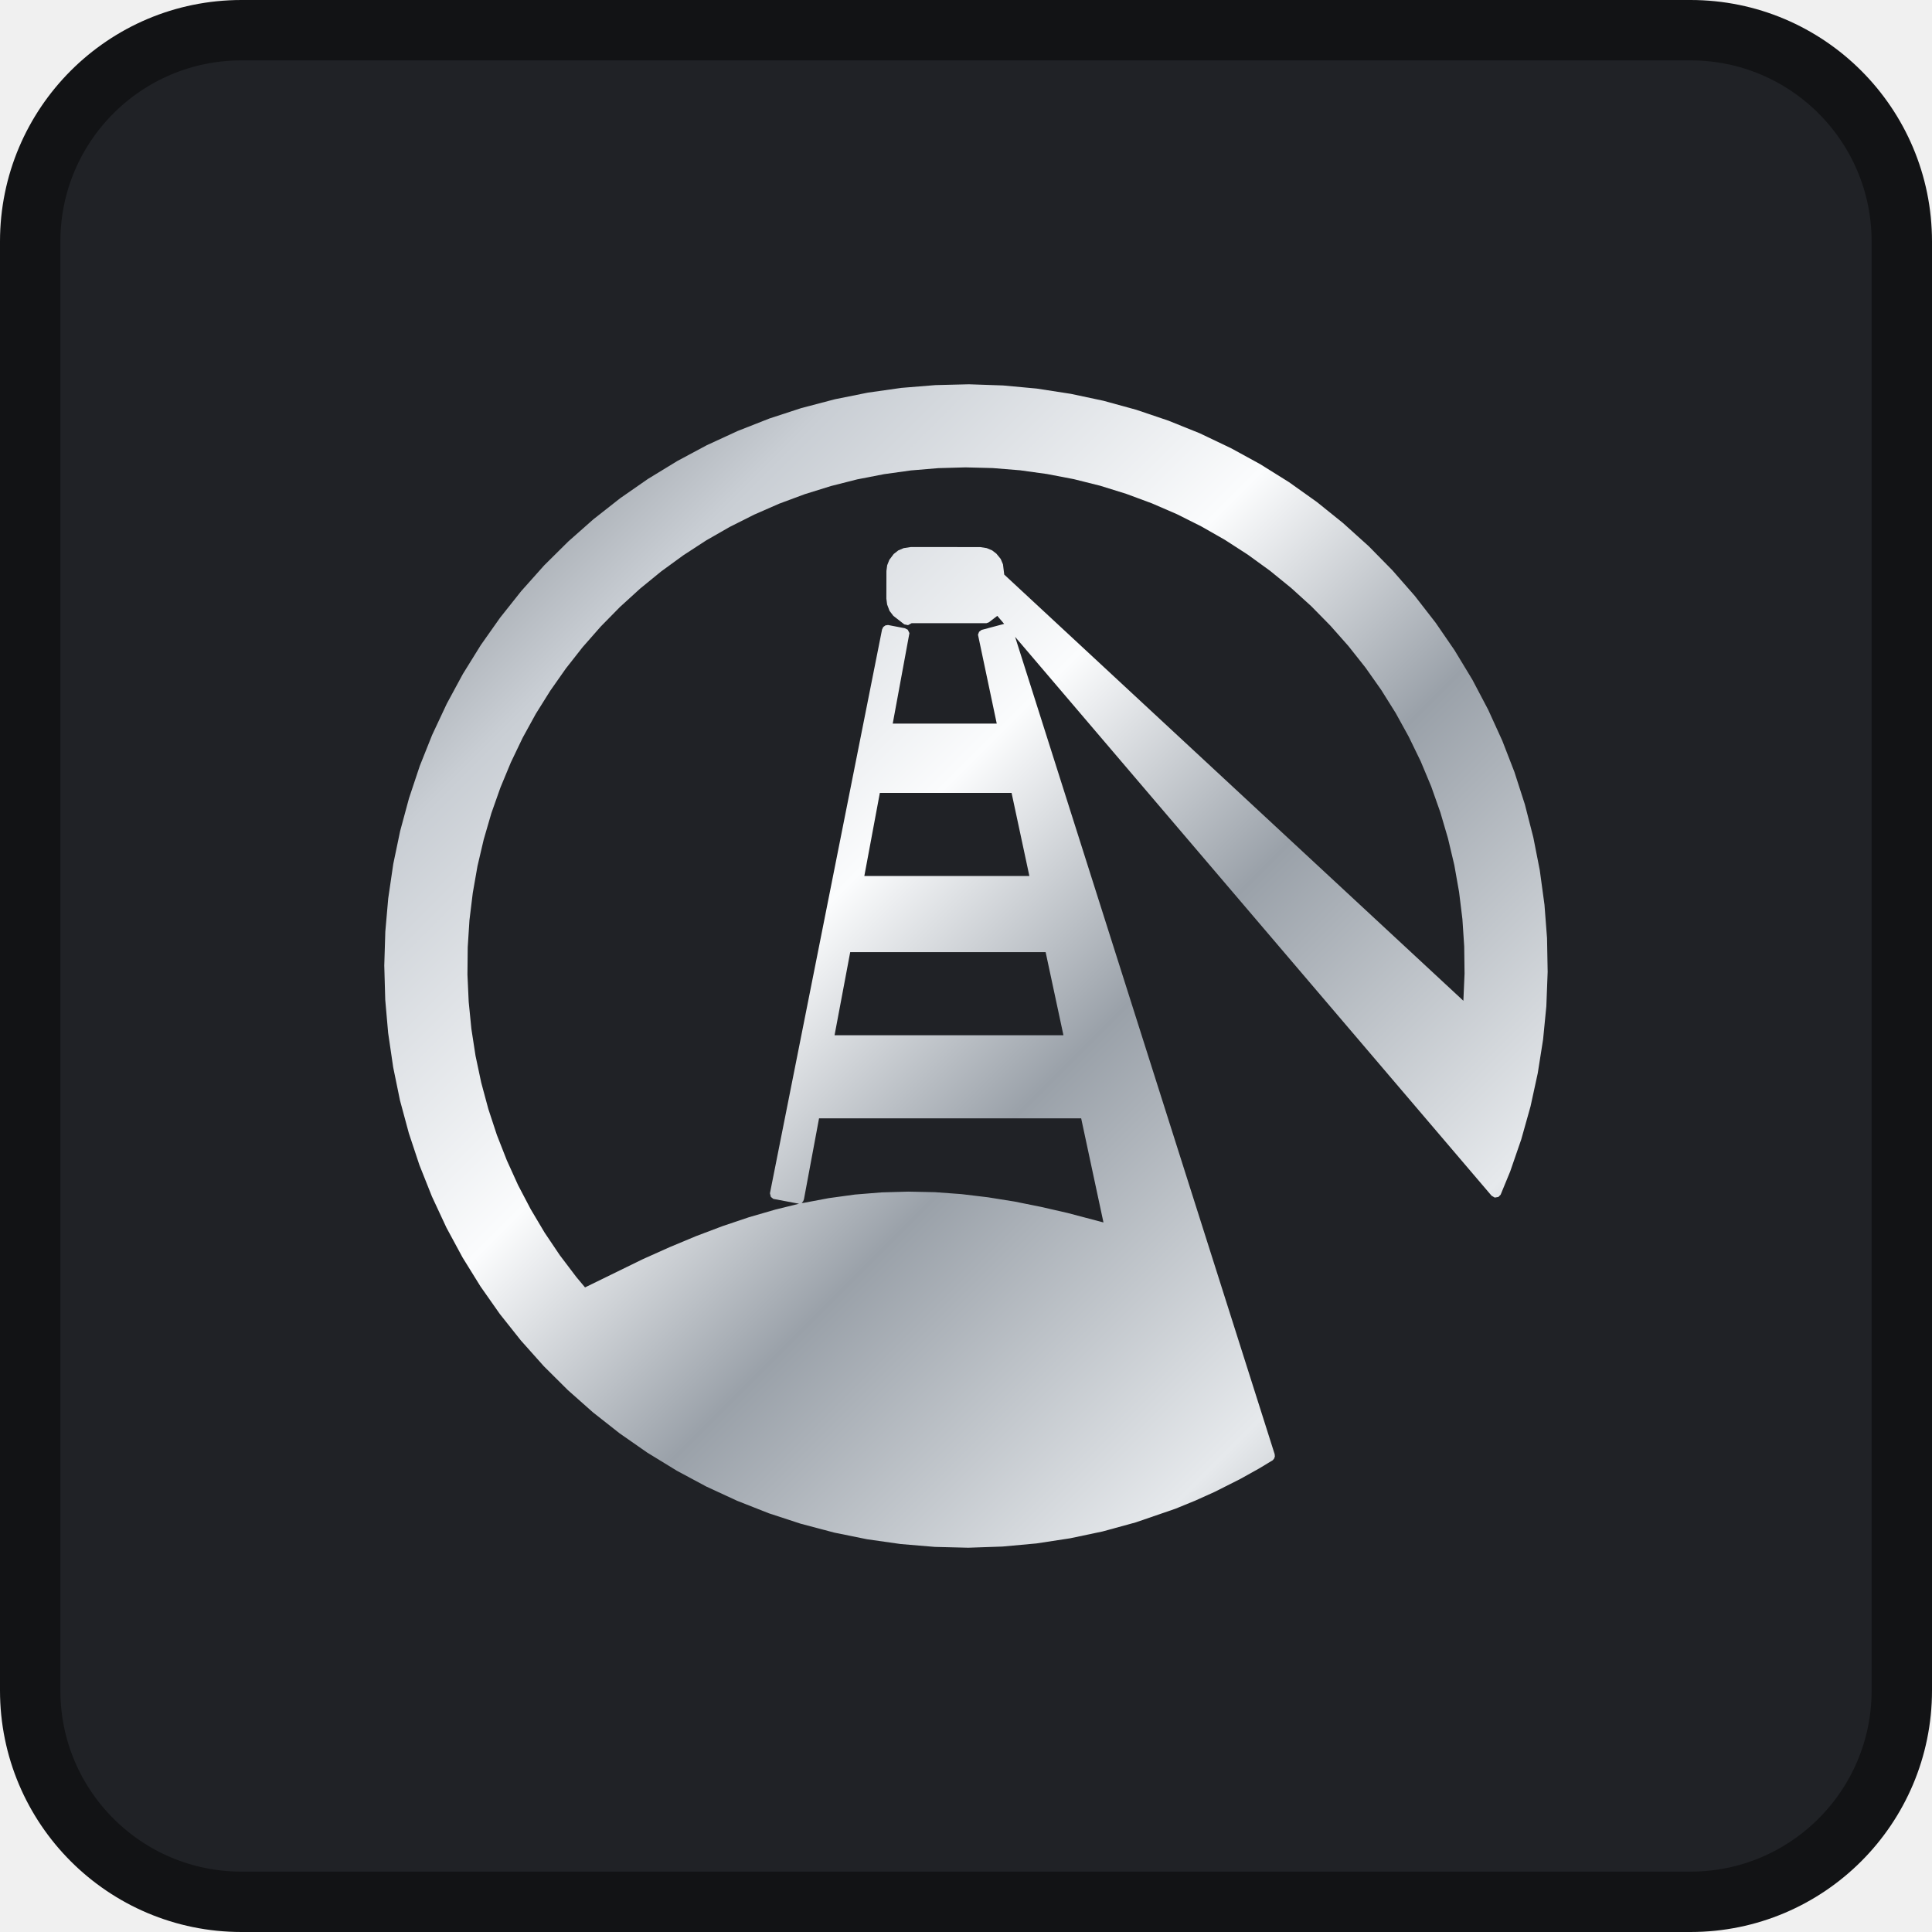
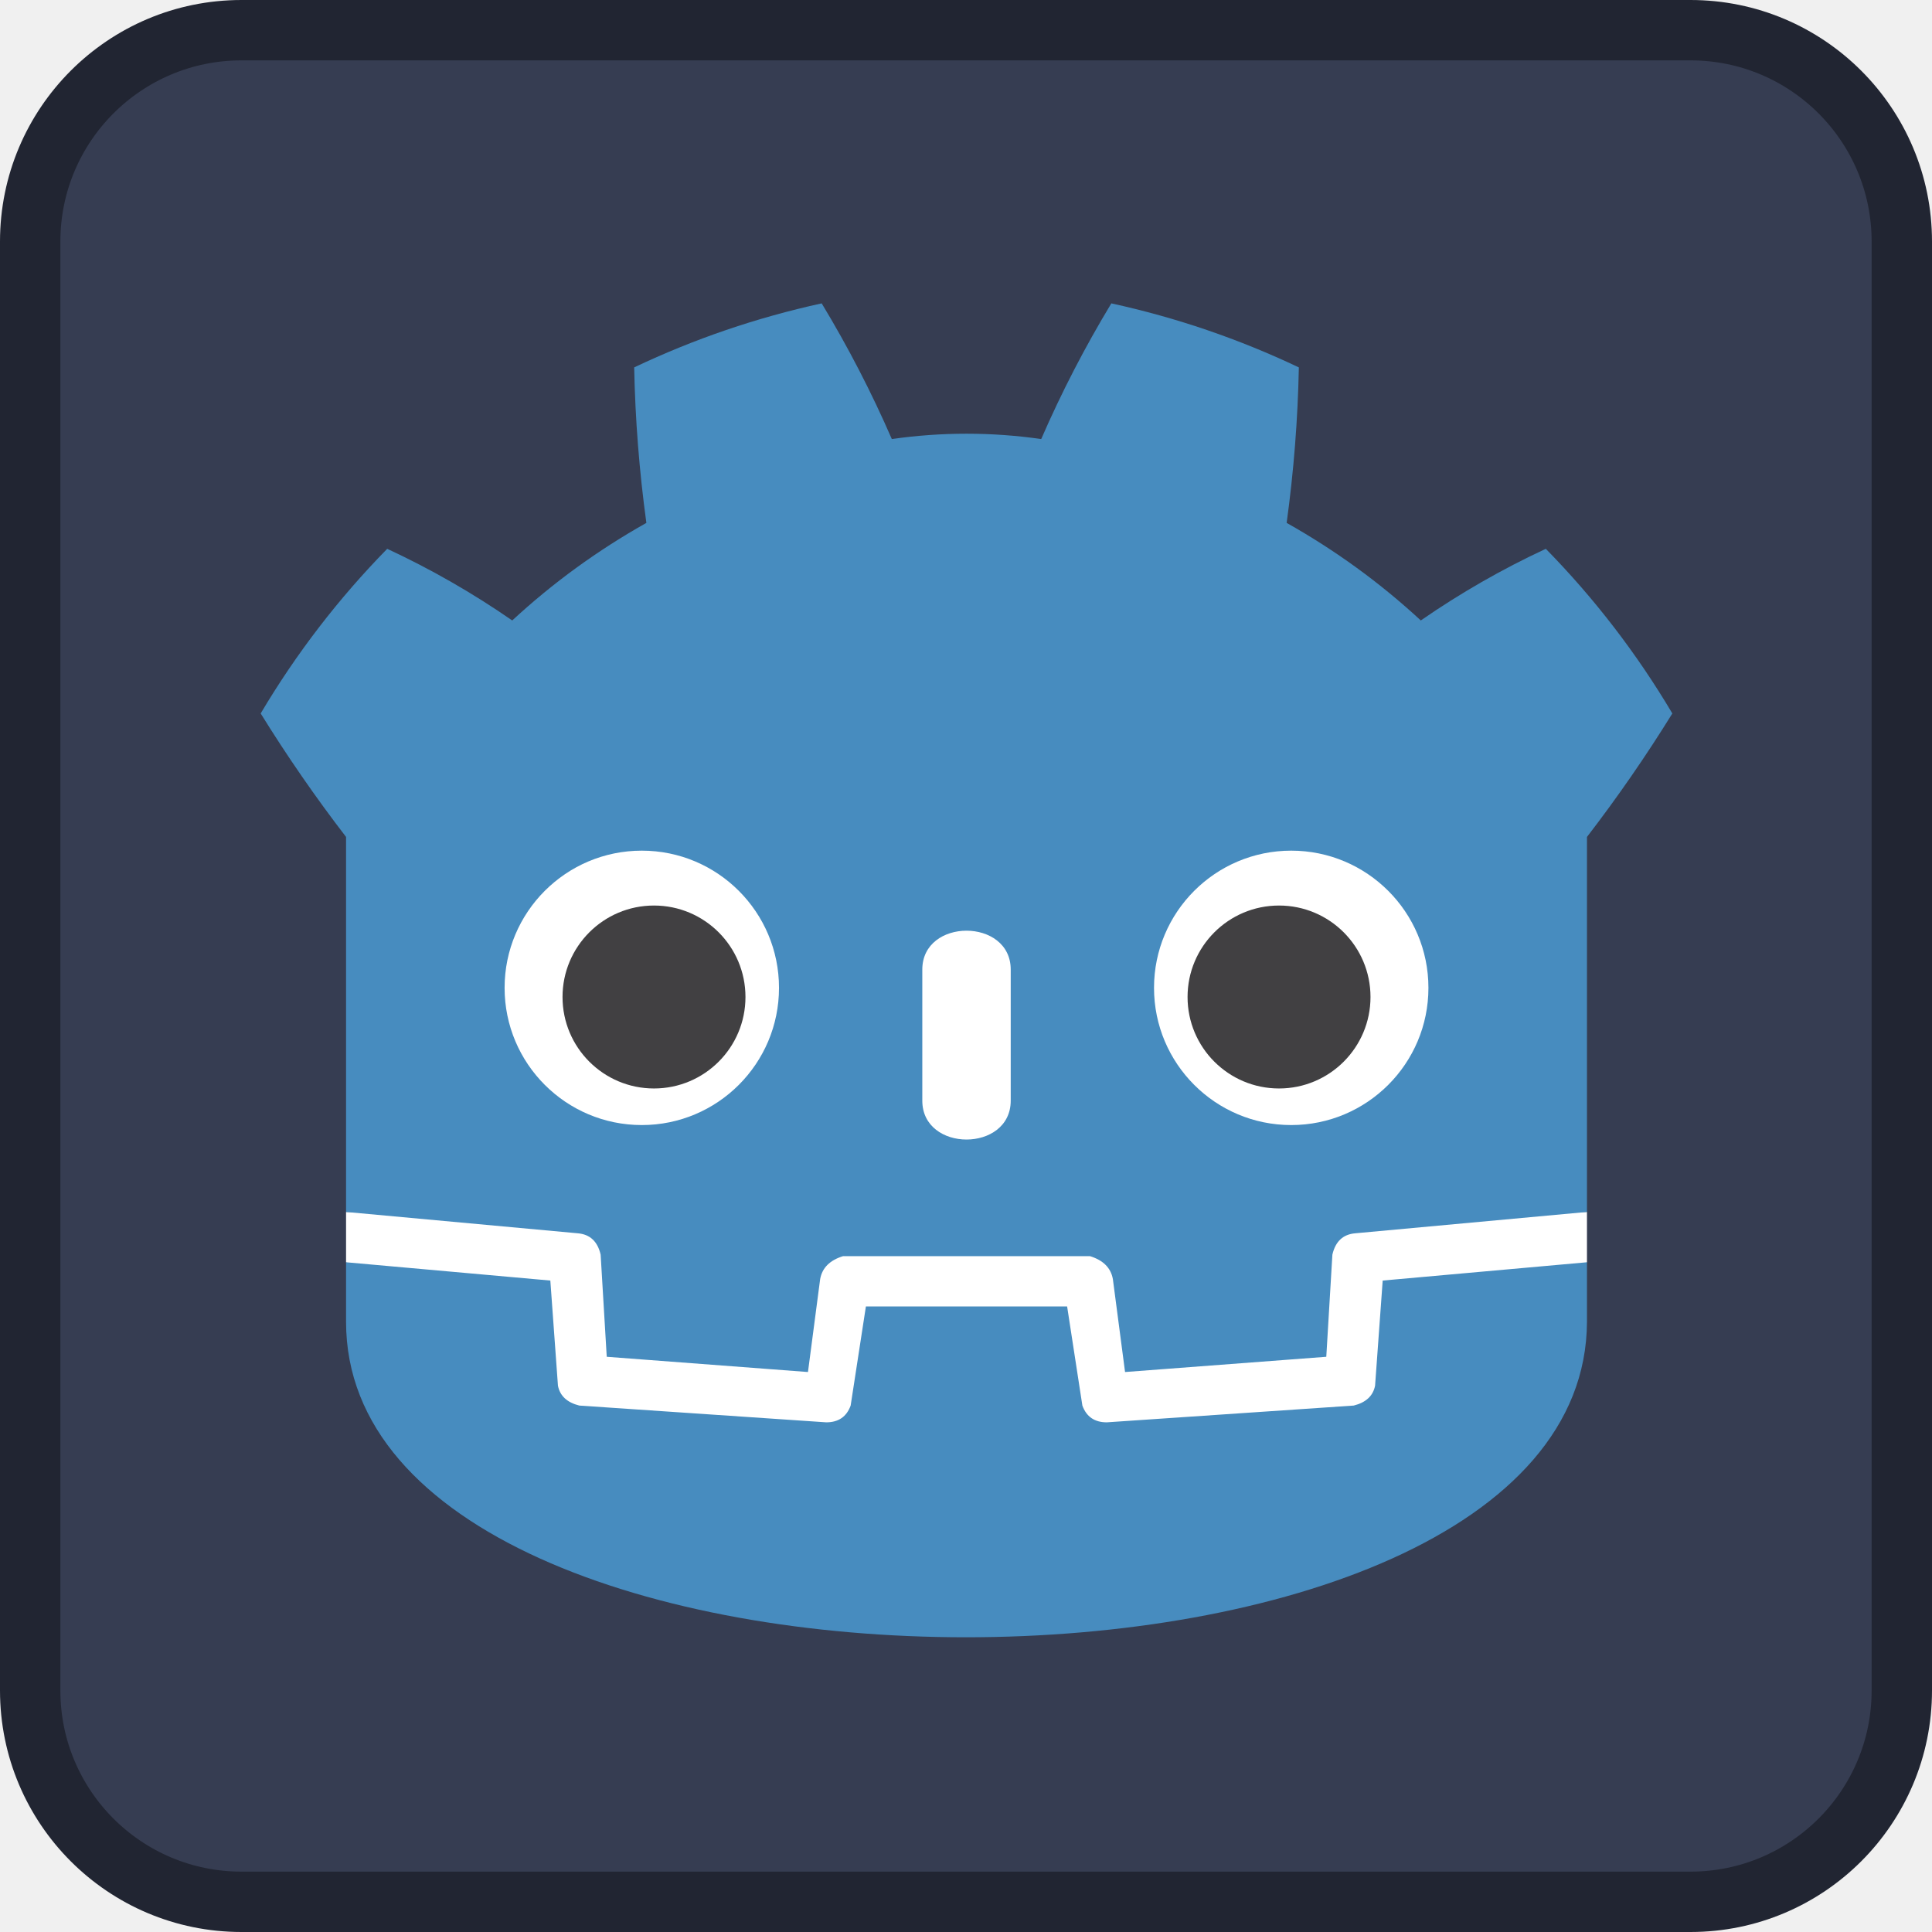
<svg xmlns="http://www.w3.org/2000/svg" width="128" height="128">
-   <defs>
-     <linearGradient id="s" gradientUnits="userSpaceOnUse" x1="-90" y1="-90" x2="90" y2="90">
-       <stop offset="0" stop-color="#5f656c" />
-       <stop offset="0.22" stop-color="#c9ced4" />
-       <stop offset="0.42" stop-color="#fbfcfd" />
-       <stop offset="0.58" stop-color="#9aa1a9" />
-       <stop offset="0.8" stop-color="#e6e9ec" />
-       <stop offset="1" stop-color="#6a7077" />
-     </linearGradient>
-   </defs>
-   <rect width="124" height="124" x="2" y="2" fill="#202226" stroke="#121315" stroke-width="4" rx="14" />
-   <g transform="translate(64 64) scale(0.45882)">
-     <path fill="url(#s)" fill-rule="evenodd" d="M-84.00,-0.07L-83.86,4.88L-83.44,9.67L-82.71,14.64L-81.73,19.41L-80.45,24.15L-78.93,28.73L-77.12,33.28L-75.02,37.79L-72.69,42.10L-70.10,46.28L-67.32,50.24L-64.27,54.08L-60.96,57.79L-57.49,61.24L-53.87,64.45L-50.02,67.48L-46.02,70.27L-41.74,72.89L-37.51,75.16L-33.03,77.23L-28.46,79.03L-23.88,80.53L-19.01,81.82L-14.27,82.78L-9.41,83.47L-4.50,83.88L0.33,84.00L5.26,83.83L10.18,83.38L15.03,82.64L19.73,81.65L24.51,80.34L30.24,78.37L33.10,77.20L35.92,75.93L39.59,74.08L42.30,72.57L44.29,71.37L44.50,71.12L44.60,70.81L44.57,70.49L7.09,-47.53L75.89,33.17L76.35,33.44L76.88,33.35L77.20,33.02L78.58,29.67L80.18,25.03L81.52,20.26L82.56,15.48L83.33,10.61L83.80,5.81L83.99,0.85L83.90,-4.03L83.53,-8.85L82.85,-13.84L81.92,-18.57L80.70,-23.33L79.19,-28.02L77.44,-32.53L75.40,-37.01L73.12,-41.34L70.54,-45.60L67.82,-49.56L64.80,-53.45L61.57,-57.14L58.16,-60.61L54.43,-63.97L50.68,-66.99L46.65,-69.86L42.49,-72.46L38.27,-74.77L33.74,-76.93L29.22,-78.75L24.58,-80.32L19.84,-81.62L15.13,-82.62L10.21,-83.38L5.34,-83.83L0.42,-84.00L-4.41,-83.88L-9.33,-83.48L-14.19,-82.79L-18.92,-81.84L-23.79,-80.56L-28.38,-79.06L-32.96,-77.26L-37.43,-75.20L-41.67,-72.93L-45.93,-70.33L-49.93,-67.55L-53.81,-64.50L-57.43,-61.30L-60.91,-57.85L-64.22,-54.14L-67.27,-50.30L-70.05,-46.36L-72.65,-42.17L-74.97,-37.88L-77.09,-33.36L-78.87,-28.90L-80.43,-24.22L-81.71,-19.48L-82.70,-14.74L-83.43,-9.76L-83.85,-4.96ZM-55.01,46.41L-56.26,44.92L-58.64,41.78L-60.84,38.51L-62.85,35.13L-64.68,31.64L-66.30,28.07L-67.74,24.40L-68.97,20.66L-70.00,16.84L-70.82,12.98L-71.42,9.09L-71.81,5.17L-71.99,1.23L-71.95,-2.71L-71.70,-6.62L-71.22,-10.55L-70.54,-14.43L-69.64,-18.27L-68.54,-22.05L-67.23,-25.76L-65.72,-29.40L-64.02,-32.95L-62.12,-36.41L-60.03,-39.75L-57.77,-42.97L-55.35,-46.05L-52.73,-49.03L-49.97,-51.84L-47.06,-54.49L-44.01,-56.98L-40.84,-59.29L-37.54,-61.44L-34.12,-63.40L-30.58,-65.18L-26.97,-66.76L-23.28,-68.13L-19.52,-69.30L-15.70,-70.27L-11.83,-71.02L-7.95,-71.56L-4.01,-71.89L-0.07,-72.00L3.87,-71.90L7.80,-71.58L11.70,-71.04L15.57,-70.30L19.37,-69.35L23.13,-68.18L26.83,-66.81L30.44,-65.25L33.97,-63.48L37.39,-61.53L40.70,-59.39L43.90,-57.07L46.96,-54.58L49.86,-51.95L52.62,-49.14L55.23,-46.19L57.69,-43.08L59.96,-39.86L62.05,-36.52L63.94,-33.09L65.66,-29.55L67.18,-25.91L68.49,-22.20L69.60,-18.42L70.51,-14.58L71.20,-10.68L71.68,-6.77L71.94,-2.84L71.99,1.10L71.82,5.02L5.52,-56.52L5.34,-58.00L5.01,-58.78L4.39,-59.54L3.78,-60.01L3.00,-60.34L2.05,-60.49L-7.95,-60.50L-9.00,-60.34L-9.78,-60.01L-10.44,-59.49L-11.07,-58.65L-11.38,-57.87L-11.49,-57.05L-11.50,-53.05L-11.39,-52.20L-11.04,-51.28L-10.49,-50.56L-8.91,-49.33L-8.37,-49.22L-7.85,-49.50L2.94,-49.50L3.29,-49.62L4.52,-50.56L5.51,-49.40L2.25,-48.53L1.89,-48.26L1.73,-47.84L4.44,-35.00L-10.58,-35.00L-8.17,-48.07L-8.41,-48.56L-8.82,-48.77L-11.26,-49.24L-11.64,-49.18L-11.95,-48.95L-12.12,-48.60L-28.31,32.82L-28.18,33.34L-27.82,33.63L-24.11,34.33L-27.52,35.17L-31.35,36.28L-35.18,37.57L-38.99,39.01L-42.82,40.61L-46.66,42.33ZM-23.73,34.20L-23.51,33.97L-23.40,33.68L-21.22,22.00L16.63,22.00L19.85,37.03L14.66,35.66L10.82,34.78L6.99,34.01L3.18,33.40L-0.65,32.94L-4.48,32.66L-8.35,32.58L-12.19,32.69L-16.02,33.00L-19.81,33.52L-23.48,34.21ZM-18.98,10.00L-16.72,-2.00L11.50,-2.00L14.07,10.00ZM-14.68,-13.00L-12.44,-25.00L6.58,-25.00L9.15,-13.00Z" />
+   <rect width="124" height="124" x="2" y="2" fill="#363d52" stroke="#212532" stroke-width="4" rx="14" />
+   <g fill="#fff" transform="translate(12.322 12.322)scale(.101)">
+     <path d="M105 673v33q407 354 814 0v-33z" />
+     <path fill="#478cbf" d="m105 673 152 14q12 1 15 14l4 67 132 10 8-61q2-11 15-15h162q13 4 15 15l8 61 132-10 4-67q3-13 15-14l152-14V427q30-39 56-81-35-59-83-108-43 20-82 47-40-37-88-64 7-51 8-102-59-28-123-42-26 43-46 89-49-7-98 0-20-46-46-89-64 14-123 42 1 51 8 102-48 27-88 64-39-27-82-47-48 49-83 108 26 42 56 81zm0 33v39c0 276 813 276 814 0v-39l-134 12-5 69q-2 10-14 13l-162 11q-12 0-16-11l-10-65H446l-10 65q-4 11-16 11l-162-11q-12-3-14-13l-5-69z" />
+     <path d="M483 600c0 34 58 34 58 0v-86c0-34-58-34-58 0z" />
+     <circle cx="725" cy="526" r="90" />
+     <circle cx="299" cy="526" r="90" />
+   </g>
+   <g fill="#414042" transform="translate(12.322 12.322)scale(.101)">
+     <circle cx="307" cy="532" r="60" />
+     <circle cx="717" cy="532" r="60" />
  </g>
</svg>
